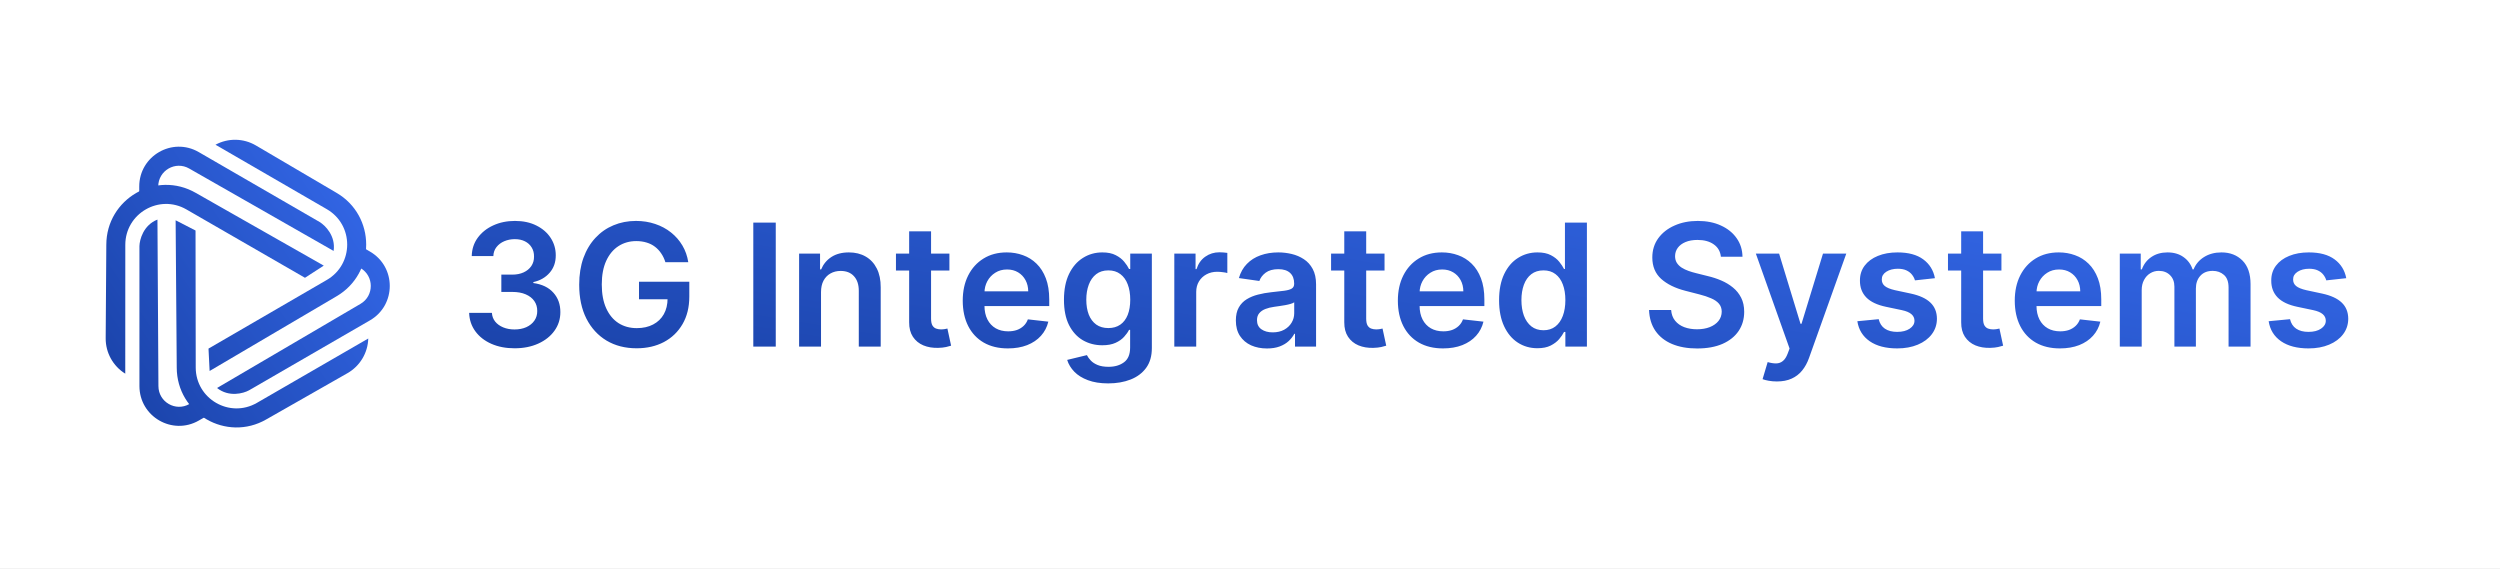
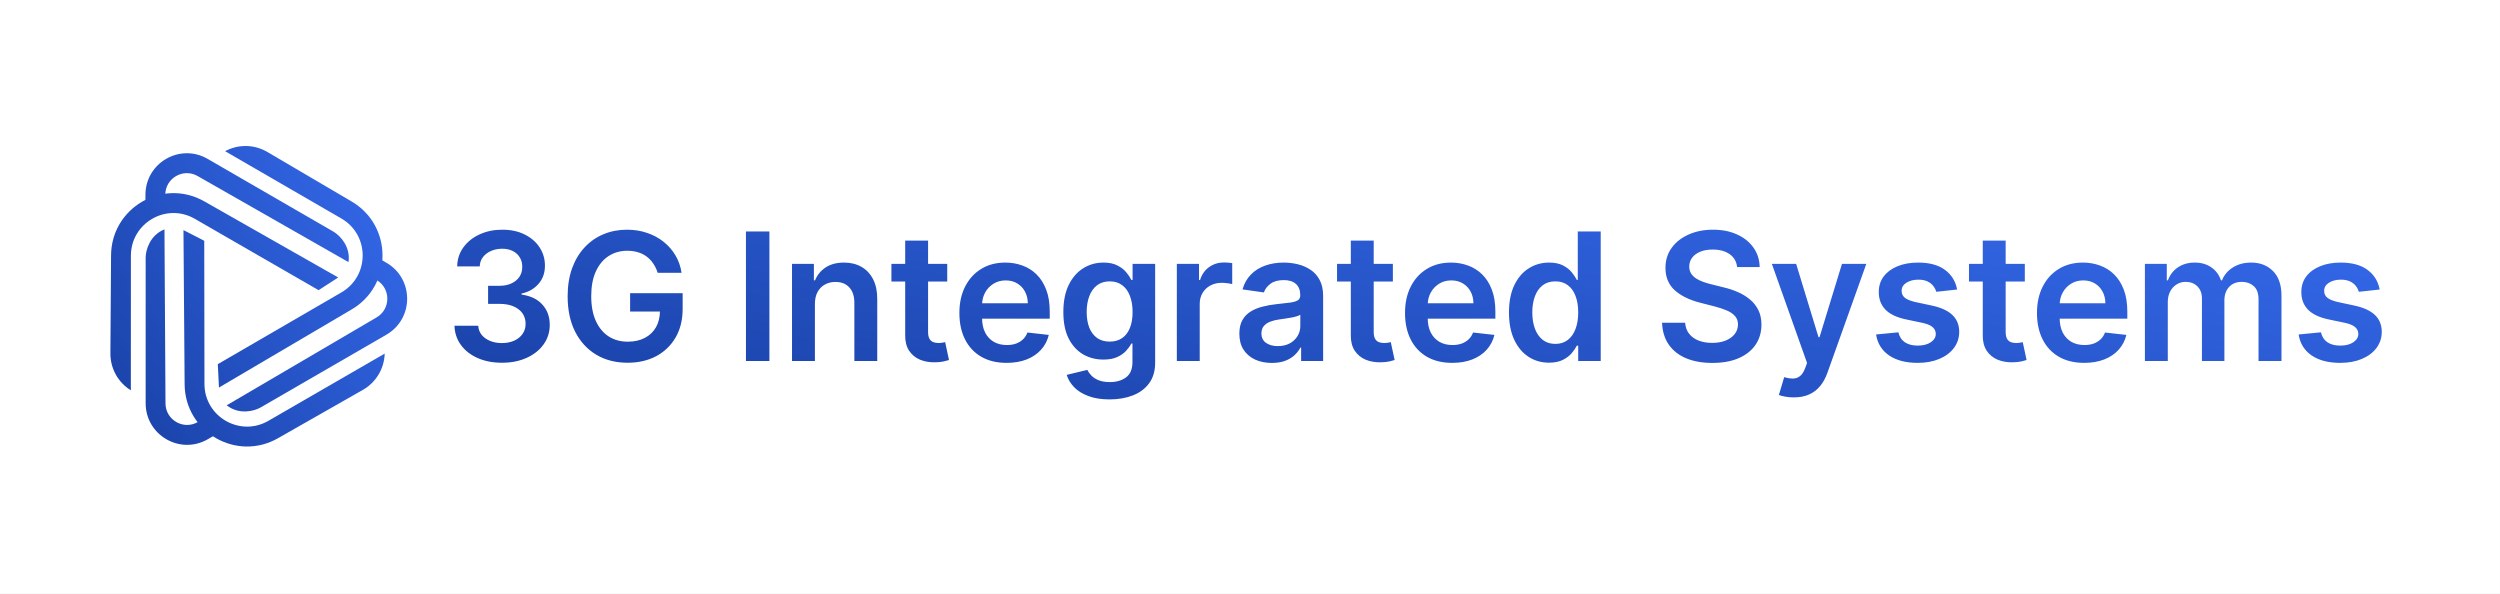
- <svg xmlns="http://www.w3.org/2000/svg" width="2200" height="500" viewBox="0 0 2200 500" fill="none">
-   <rect width="2200" height="500" fill="white" />
-   <path d="M452.846 306.491C445.175 306.491 438.357 305.178 432.391 302.55C426.461 299.922 421.773 296.264 418.329 291.577C414.884 286.889 413.055 281.474 412.842 275.33H432.871C433.048 278.278 434.025 280.852 435.8 283.054C437.576 285.22 439.938 286.907 442.885 288.114C445.832 289.322 449.135 289.925 452.793 289.925C456.699 289.925 460.161 289.251 463.18 287.901C466.198 286.516 468.56 284.599 470.264 282.148C471.969 279.698 472.803 276.875 472.768 273.679C472.803 270.376 471.951 267.464 470.211 264.943C468.471 262.422 465.95 260.451 462.647 259.031C459.38 257.61 455.438 256.9 450.822 256.9H441.18V241.665H450.822C454.621 241.665 457.942 241.009 460.783 239.695C463.659 238.381 465.914 236.534 467.548 234.155C469.181 231.74 469.98 228.952 469.945 225.792C469.98 222.702 469.288 220.021 467.867 217.749C466.482 215.44 464.511 213.647 461.955 212.369C459.433 211.09 456.468 210.451 453.059 210.451C449.721 210.451 446.631 211.055 443.79 212.262C440.95 213.469 438.659 215.192 436.919 217.429C435.179 219.631 434.256 222.259 434.149 225.312H415.133C415.275 219.205 417.033 213.842 420.406 209.226C423.815 204.574 428.361 200.952 434.043 198.359C439.724 195.732 446.099 194.418 453.165 194.418C460.445 194.418 466.766 195.785 472.129 198.519C477.526 201.218 481.699 204.858 484.646 209.439C487.594 214.02 489.067 219.08 489.067 224.62C489.103 230.763 487.292 235.913 483.634 240.067C480.012 244.222 475.254 246.939 469.359 248.217V249.07C477.029 250.135 482.906 252.976 486.99 257.592C491.109 262.173 493.151 267.873 493.116 274.691C493.116 280.799 491.376 286.268 487.896 291.097C484.451 295.891 479.692 299.656 473.62 302.39C467.583 305.124 460.658 306.491 452.846 306.491ZM585.547 230.746C584.66 227.869 583.434 225.295 581.872 223.022C580.345 220.714 578.498 218.743 576.332 217.109C574.202 215.476 571.751 214.251 568.981 213.434C566.211 212.582 563.193 212.156 559.926 212.156C554.067 212.156 548.846 213.629 544.265 216.577C539.684 219.524 536.08 223.857 533.452 229.574C530.86 235.256 529.564 242.18 529.564 250.348C529.564 258.587 530.86 265.565 533.452 271.282C536.045 276.999 539.649 281.349 544.265 284.332C548.882 287.28 554.244 288.754 560.352 288.754C565.892 288.754 570.686 287.688 574.734 285.558C578.818 283.427 581.961 280.408 584.162 276.502C586.364 272.56 587.465 267.944 587.465 262.653L591.939 263.345H562.323V247.898H606.588V261.001C606.588 270.341 604.599 278.42 600.622 285.238C596.645 292.056 591.176 297.312 584.216 301.005C577.256 304.663 569.265 306.491 560.246 306.491C550.196 306.491 541.371 304.237 533.772 299.727C526.208 295.181 520.295 288.736 516.034 280.391C511.808 272.01 509.695 262.067 509.695 250.561C509.695 241.754 510.938 233.888 513.424 226.964C515.945 220.039 519.461 214.162 523.971 209.332C528.481 204.467 533.772 200.774 539.844 198.253C545.917 195.696 552.522 194.418 559.66 194.418C565.697 194.418 571.325 195.305 576.545 197.081C581.765 198.821 586.4 201.307 590.448 204.538C594.532 207.77 597.888 211.605 600.515 216.044C603.143 220.483 604.866 225.384 605.682 230.746H585.547ZM682.667 195.909V305H662.904V195.909H682.667ZM722.497 257.06V305H703.214V223.182H721.645V237.085H722.604C724.486 232.504 727.486 228.864 731.606 226.165C735.76 223.466 740.892 222.116 747 222.116C752.646 222.116 757.564 223.324 761.755 225.739C765.981 228.153 769.248 231.651 771.556 236.232C773.9 240.813 775.054 246.371 775.018 252.905V305H755.736V255.888C755.736 250.419 754.315 246.14 751.474 243.05C748.669 239.961 744.78 238.416 739.809 238.416C736.435 238.416 733.434 239.162 730.807 240.653C728.214 242.109 726.172 244.222 724.681 246.992C723.225 249.762 722.497 253.118 722.497 257.06ZM835.476 223.182V238.097H788.442V223.182H835.476ZM800.054 203.58H819.336V280.391C819.336 282.983 819.727 284.972 820.508 286.357C821.325 287.706 822.39 288.629 823.704 289.126C825.018 289.624 826.474 289.872 828.072 289.872C829.28 289.872 830.381 289.783 831.375 289.606C832.405 289.428 833.186 289.268 833.719 289.126L836.968 304.201C835.938 304.556 834.464 304.947 832.547 305.373C830.665 305.799 828.356 306.048 825.622 306.119C820.792 306.261 816.442 305.533 812.572 303.935C808.701 302.301 805.629 299.78 803.356 296.371C801.119 292.962 800.018 288.7 800.054 283.587V203.58ZM886.946 306.598C878.743 306.598 871.658 304.893 865.692 301.484C859.762 298.04 855.199 293.175 852.002 286.889C848.806 280.568 847.208 273.129 847.208 264.57C847.208 256.154 848.806 248.768 852.002 242.411C855.234 236.019 859.744 231.048 865.532 227.496C871.321 223.91 878.121 222.116 885.934 222.116C890.976 222.116 895.735 222.933 900.209 224.567C904.719 226.165 908.696 228.651 912.141 232.024C915.621 235.398 918.355 239.695 920.344 244.915C922.333 250.099 923.327 256.278 923.327 263.452V269.364H856.264V256.367H904.843C904.808 252.674 904.009 249.389 902.446 246.513C900.884 243.601 898.7 241.31 895.895 239.641C893.125 237.972 889.893 237.138 886.2 237.138C882.258 237.138 878.796 238.097 875.813 240.014C872.83 241.896 870.504 244.382 868.835 247.472C867.201 250.526 866.367 253.881 866.331 257.539V268.885C866.331 273.643 867.201 277.727 868.941 281.136C870.681 284.51 873.114 287.102 876.239 288.913C879.364 290.689 883.022 291.577 887.212 291.577C890.017 291.577 892.556 291.186 894.829 290.405C897.102 289.588 899.073 288.398 900.742 286.836C902.411 285.273 903.672 283.338 904.524 281.03L922.528 283.054C921.392 287.812 919.225 291.967 916.029 295.518C912.869 299.034 908.821 301.768 903.885 303.722C898.949 305.639 893.302 306.598 886.946 306.598ZM975.222 337.386C968.298 337.386 962.35 336.445 957.378 334.563C952.406 332.717 948.411 330.231 945.393 327.106C942.374 323.981 940.279 320.518 939.107 316.719L956.472 312.511C957.254 314.109 958.39 315.689 959.882 317.251C961.373 318.849 963.379 320.163 965.901 321.193C968.458 322.259 971.671 322.791 975.542 322.791C981.011 322.791 985.539 321.46 989.125 318.796C992.712 316.168 994.505 311.836 994.505 305.799V290.298H993.546C992.552 292.287 991.096 294.329 989.178 296.424C987.296 298.519 984.793 300.277 981.668 301.697C978.578 303.118 974.69 303.828 970.002 303.828C963.717 303.828 958.017 302.354 952.904 299.407C947.825 296.424 943.777 291.985 940.759 286.09C937.776 280.16 936.284 272.738 936.284 263.825C936.284 254.84 937.776 247.259 940.759 241.08C943.777 234.865 947.843 230.16 952.957 226.964C958.07 223.732 963.77 222.116 970.056 222.116C974.85 222.116 978.791 222.933 981.881 224.567C985.006 226.165 987.492 228.1 989.338 230.373C991.185 232.61 992.588 234.723 993.546 236.712H994.612V223.182H1013.63V306.332C1013.63 313.327 1011.96 319.116 1008.62 323.697C1005.28 328.278 1000.72 331.705 994.931 333.977C989.143 336.25 982.573 337.386 975.222 337.386ZM975.382 288.7C979.466 288.7 982.946 287.706 985.823 285.717C988.699 283.729 990.883 280.87 992.374 277.141C993.866 273.413 994.612 268.938 994.612 263.718C994.612 258.569 993.866 254.059 992.374 250.188C990.919 246.317 988.752 243.317 985.876 241.186C983.035 239.02 979.537 237.937 975.382 237.937C971.085 237.937 967.499 239.055 964.622 241.293C961.746 243.53 959.58 246.602 958.124 250.508C956.668 254.379 955.94 258.782 955.94 263.718C955.94 268.725 956.668 273.111 958.124 276.875C959.615 280.604 961.799 283.516 964.676 285.611C967.588 287.67 971.156 288.7 975.382 288.7ZM1033.39 305V223.182H1052.09V236.818H1052.94C1054.43 232.095 1056.99 228.455 1060.61 225.898C1064.27 223.306 1068.44 222.01 1073.13 222.01C1074.19 222.01 1075.38 222.063 1076.7 222.17C1078.05 222.241 1079.16 222.365 1080.05 222.543V240.281C1079.24 239.996 1077.94 239.748 1076.16 239.535C1074.42 239.286 1072.74 239.162 1071.1 239.162C1067.59 239.162 1064.43 239.925 1061.62 241.452C1058.85 242.944 1056.67 245.021 1055.07 247.685C1053.47 250.348 1052.67 253.42 1052.67 256.9V305H1033.39ZM1114.94 306.651C1109.76 306.651 1105.09 305.728 1100.93 303.881C1096.81 301.999 1093.55 299.229 1091.13 295.572C1088.75 291.914 1087.56 287.404 1087.56 282.042C1087.56 277.425 1088.41 273.608 1090.12 270.589C1091.82 267.571 1094.15 265.156 1097.1 263.345C1100.04 261.534 1103.37 260.167 1107.06 259.244C1110.79 258.285 1114.64 257.592 1118.62 257.166C1123.41 256.669 1127.3 256.225 1130.28 255.835C1133.27 255.408 1135.43 254.769 1136.78 253.917C1138.17 253.029 1138.86 251.662 1138.86 249.815V249.496C1138.86 245.483 1137.67 242.376 1135.29 240.174C1132.91 237.972 1129.48 236.871 1125.01 236.871C1120.29 236.871 1116.54 237.901 1113.77 239.961C1111.04 242.021 1109.19 244.453 1108.23 247.259L1090.23 244.702C1091.65 239.73 1093.99 235.575 1097.26 232.237C1100.52 228.864 1104.52 226.342 1109.24 224.673C1113.97 222.969 1119.19 222.116 1124.9 222.116C1128.84 222.116 1132.77 222.578 1136.67 223.501C1140.58 224.425 1144.15 225.952 1147.38 228.082C1150.61 230.178 1153.21 233.036 1155.16 236.658C1157.15 240.281 1158.14 244.808 1158.14 250.241V305H1139.6V293.761H1138.97C1137.79 296.033 1136.14 298.164 1134.01 300.153C1131.92 302.106 1129.27 303.686 1126.07 304.893C1122.91 306.065 1119.2 306.651 1114.94 306.651ZM1119.95 292.482C1123.82 292.482 1127.18 291.719 1130.02 290.192C1132.86 288.629 1135.04 286.57 1136.57 284.013C1138.13 281.456 1138.91 278.668 1138.91 275.65V266.009C1138.31 266.506 1137.28 266.967 1135.82 267.393C1134.4 267.82 1132.8 268.192 1131.03 268.512C1129.25 268.832 1127.5 269.116 1125.76 269.364C1124.02 269.613 1122.51 269.826 1121.23 270.004C1118.35 270.394 1115.78 271.033 1113.5 271.921C1111.23 272.809 1109.44 274.052 1108.12 275.65C1106.81 277.212 1106.15 279.237 1106.15 281.722C1106.15 285.273 1107.45 287.955 1110.04 289.766C1112.63 291.577 1115.94 292.482 1119.95 292.482ZM1218.39 223.182V238.097H1171.35V223.182H1218.39ZM1182.96 203.58H1202.25V280.391C1202.25 282.983 1202.64 284.972 1203.42 286.357C1204.24 287.706 1205.3 288.629 1206.61 289.126C1207.93 289.624 1209.38 289.872 1210.98 289.872C1212.19 289.872 1213.29 289.783 1214.28 289.606C1215.31 289.428 1216.1 289.268 1216.63 289.126L1219.88 304.201C1218.85 304.556 1217.37 304.947 1215.46 305.373C1213.57 305.799 1211.27 306.048 1208.53 306.119C1203.7 306.261 1199.35 305.533 1195.48 303.935C1191.61 302.301 1188.54 299.78 1186.27 296.371C1184.03 292.962 1182.93 288.7 1182.96 283.587V203.58ZM1269.86 306.598C1261.65 306.598 1254.57 304.893 1248.6 301.484C1242.67 298.04 1238.11 293.175 1234.91 286.889C1231.72 280.568 1230.12 273.129 1230.12 264.57C1230.12 256.154 1231.72 248.768 1234.91 242.411C1238.14 236.019 1242.65 231.048 1248.44 227.496C1254.23 223.91 1261.03 222.116 1268.84 222.116C1273.89 222.116 1278.64 222.933 1283.12 224.567C1287.63 226.165 1291.61 228.651 1295.05 232.024C1298.53 235.398 1301.27 239.695 1303.25 244.915C1305.24 250.099 1306.24 256.278 1306.24 263.452V269.364H1239.17V256.367H1287.75C1287.72 252.674 1286.92 249.389 1285.36 246.513C1283.79 243.601 1281.61 241.31 1278.8 239.641C1276.03 237.972 1272.8 237.138 1269.11 237.138C1265.17 237.138 1261.71 238.097 1258.72 240.014C1255.74 241.896 1253.41 244.382 1251.75 247.472C1250.11 250.526 1249.28 253.881 1249.24 257.539V268.885C1249.24 273.643 1250.11 277.727 1251.85 281.136C1253.59 284.51 1256.02 287.102 1259.15 288.913C1262.27 290.689 1265.93 291.577 1270.12 291.577C1272.93 291.577 1275.47 291.186 1277.74 290.405C1280.01 289.588 1281.98 288.398 1283.65 286.836C1285.32 285.273 1286.58 283.338 1287.43 281.03L1305.44 283.054C1304.3 287.812 1302.14 291.967 1298.94 295.518C1295.78 299.034 1291.73 301.768 1286.79 303.722C1281.86 305.639 1276.21 306.598 1269.86 306.598ZM1352.91 306.438C1346.48 306.438 1340.73 304.787 1335.65 301.484C1330.58 298.182 1326.56 293.388 1323.62 287.102C1320.67 280.817 1319.19 273.182 1319.19 264.197C1319.19 255.107 1320.69 247.436 1323.67 241.186C1326.69 234.901 1330.75 230.16 1335.87 226.964C1340.98 223.732 1346.68 222.116 1352.97 222.116C1357.76 222.116 1361.7 222.933 1364.79 224.567C1367.88 226.165 1370.33 228.1 1372.14 230.373C1373.95 232.61 1375.36 234.723 1376.35 236.712H1377.15V195.909H1396.48V305H1377.52V292.109H1376.35C1375.36 294.098 1373.92 296.211 1372.04 298.448C1370.15 300.65 1367.67 302.532 1364.58 304.094C1361.49 305.657 1357.6 306.438 1352.91 306.438ZM1358.29 290.618C1362.38 290.618 1365.86 289.517 1368.73 287.315C1371.61 285.078 1373.79 281.971 1375.28 277.994C1376.78 274.016 1377.52 269.382 1377.52 264.091C1377.52 258.8 1376.78 254.201 1375.28 250.295C1373.83 246.388 1371.66 243.352 1368.79 241.186C1365.95 239.02 1362.45 237.937 1358.29 237.937C1354 237.937 1350.41 239.055 1347.53 241.293C1344.66 243.53 1342.49 246.619 1341.03 250.561C1339.58 254.503 1338.85 259.013 1338.85 264.091C1338.85 269.205 1339.58 273.768 1341.03 277.781C1342.53 281.758 1344.71 284.901 1347.59 287.209C1350.5 289.482 1354.07 290.618 1358.29 290.618ZM1514.38 225.898C1513.88 221.246 1511.79 217.624 1508.09 215.032C1504.44 212.44 1499.68 211.143 1493.82 211.143C1489.7 211.143 1486.16 211.765 1483.22 213.008C1480.27 214.251 1478.01 215.937 1476.45 218.068C1474.89 220.199 1474.09 222.631 1474.06 225.366C1474.06 227.638 1474.57 229.609 1475.6 231.278C1476.67 232.947 1478.1 234.368 1479.91 235.54C1481.73 236.676 1483.73 237.635 1485.93 238.416C1488.14 239.197 1490.35 239.854 1492.59 240.387L1502.82 242.944C1506.94 243.903 1510.9 245.199 1514.7 246.832C1518.53 248.466 1521.96 250.526 1524.98 253.011C1528.03 255.497 1530.45 258.498 1532.22 262.013C1534 265.529 1534.89 269.648 1534.89 274.371C1534.89 280.763 1533.25 286.392 1529.99 291.257C1526.72 296.087 1522 299.869 1515.82 302.603C1509.67 305.302 1502.23 306.651 1493.5 306.651C1485.01 306.651 1477.64 305.337 1471.39 302.71C1465.18 300.082 1460.31 296.246 1456.8 291.204C1453.32 286.161 1451.43 280.018 1451.15 272.773H1470.59C1470.88 276.573 1472.05 279.734 1474.11 282.255C1476.17 284.776 1478.85 286.658 1482.15 287.901C1485.49 289.144 1489.22 289.766 1493.34 289.766C1497.63 289.766 1501.4 289.126 1504.63 287.848C1507.9 286.534 1510.45 284.723 1512.3 282.415C1514.15 280.071 1515.09 277.337 1515.12 274.212C1515.09 271.371 1514.25 269.027 1512.62 267.18C1510.99 265.298 1508.7 263.736 1505.75 262.493C1502.84 261.214 1499.43 260.078 1495.52 259.084L1483.11 255.888C1474.13 253.58 1467.02 250.082 1461.8 245.394C1456.62 240.671 1454.03 234.403 1454.03 226.591C1454.03 220.163 1455.77 214.535 1459.25 209.705C1462.76 204.876 1467.54 201.129 1473.58 198.466C1479.61 195.767 1486.45 194.418 1494.08 194.418C1501.82 194.418 1508.61 195.767 1514.43 198.466C1520.29 201.129 1524.89 204.84 1528.23 209.599C1531.57 214.322 1533.29 219.755 1533.39 225.898H1514.38ZM1563.64 335.682C1561.01 335.682 1558.58 335.469 1556.34 335.043C1554.14 334.652 1552.38 334.19 1551.07 333.658L1555.54 318.636C1558.35 319.453 1560.85 319.844 1563.05 319.808C1565.25 319.773 1567.19 319.08 1568.86 317.731C1570.56 316.417 1572 314.215 1573.17 311.126L1574.82 306.705L1545.15 223.182H1565.61L1584.46 284.972H1585.32L1604.23 223.182H1624.73L1591.97 314.908C1590.45 319.24 1588.42 322.951 1585.9 326.04C1583.38 329.165 1580.29 331.545 1576.63 333.178C1573.01 334.847 1568.68 335.682 1563.64 335.682ZM1702.74 244.808L1685.17 246.726C1684.67 244.95 1683.8 243.281 1682.56 241.719C1681.35 240.156 1679.71 238.896 1677.66 237.937C1675.6 236.978 1673.07 236.499 1670.09 236.499C1666.08 236.499 1662.7 237.369 1659.97 239.109C1657.27 240.849 1655.94 243.104 1655.98 245.874C1655.94 248.253 1656.81 250.188 1658.59 251.68C1660.4 253.171 1663.38 254.396 1667.53 255.355L1681.49 258.338C1689.23 260.007 1694.98 262.653 1698.75 266.275C1702.55 269.897 1704.47 274.638 1704.5 280.497C1704.47 285.646 1702.96 290.192 1699.97 294.134C1697.03 298.04 1692.92 301.094 1687.67 303.295C1682.41 305.497 1676.38 306.598 1669.56 306.598C1659.54 306.598 1651.48 304.503 1645.38 300.312C1639.27 296.087 1635.63 290.21 1634.46 282.681L1653.26 280.87C1654.11 284.563 1655.92 287.351 1658.69 289.233C1661.46 291.115 1665.07 292.056 1669.51 292.056C1674.09 292.056 1677.76 291.115 1680.53 289.233C1683.34 287.351 1684.74 285.025 1684.74 282.255C1684.74 279.911 1683.83 277.976 1682.02 276.449C1680.25 274.922 1677.48 273.75 1673.71 272.933L1659.76 270.004C1651.91 268.37 1646.1 265.618 1642.34 261.747C1638.57 257.841 1636.71 252.905 1636.75 246.939C1636.71 241.896 1638.08 237.528 1640.85 233.835C1643.65 230.107 1647.54 227.23 1652.51 225.206C1657.52 223.146 1663.29 222.116 1669.82 222.116C1679.41 222.116 1686.96 224.158 1692.46 228.242C1698 232.326 1701.43 237.848 1702.74 244.808ZM1761.26 223.182V238.097H1714.22V223.182H1761.26ZM1725.84 203.58H1745.12V280.391C1745.12 282.983 1745.51 284.972 1746.29 286.357C1747.11 287.706 1748.17 288.629 1749.49 289.126C1750.8 289.624 1752.26 289.872 1753.85 289.872C1755.06 289.872 1756.16 289.783 1757.16 289.606C1758.19 289.428 1758.97 289.268 1759.5 289.126L1762.75 304.201C1761.72 304.556 1760.25 304.947 1758.33 305.373C1756.45 305.799 1754.14 306.048 1751.4 306.119C1746.57 306.261 1742.22 305.533 1738.35 303.935C1734.48 302.301 1731.41 299.78 1729.14 296.371C1726.9 292.962 1725.8 288.7 1725.84 283.587V203.58ZM1812.73 306.598C1804.52 306.598 1797.44 304.893 1791.47 301.484C1785.54 298.04 1780.98 293.175 1777.78 286.889C1774.59 280.568 1772.99 273.129 1772.99 264.57C1772.99 256.154 1774.59 248.768 1777.78 242.411C1781.02 236.019 1785.53 231.048 1791.31 227.496C1797.1 223.91 1803.9 222.116 1811.71 222.116C1816.76 222.116 1821.52 222.933 1825.99 224.567C1830.5 226.165 1834.48 228.651 1837.92 232.024C1841.4 235.398 1844.14 239.695 1846.13 244.915C1848.11 250.099 1849.11 256.278 1849.11 263.452V269.364H1782.05V256.367H1830.62C1830.59 252.674 1829.79 249.389 1828.23 246.513C1826.67 243.601 1824.48 241.31 1821.68 239.641C1818.91 237.972 1815.67 237.138 1811.98 237.138C1808.04 237.138 1804.58 238.097 1801.59 240.014C1798.61 241.896 1796.29 244.382 1794.62 247.472C1792.98 250.526 1792.15 253.881 1792.11 257.539V268.885C1792.11 273.643 1792.98 277.727 1794.72 281.136C1796.46 284.51 1798.9 287.102 1802.02 288.913C1805.15 290.689 1808.8 291.577 1812.99 291.577C1815.8 291.577 1818.34 291.186 1820.61 290.405C1822.88 289.588 1824.85 288.398 1826.52 286.836C1828.19 285.273 1829.45 283.338 1830.31 281.03L1848.31 283.054C1847.17 287.812 1845.01 291.967 1841.81 295.518C1838.65 299.034 1834.6 301.768 1829.67 303.722C1824.73 305.639 1819.08 306.598 1812.73 306.598ZM1865.42 305V223.182H1883.85V237.085H1884.81C1886.52 232.397 1889.34 228.739 1893.28 226.112C1897.22 223.448 1901.93 222.116 1907.4 222.116C1912.94 222.116 1917.61 223.466 1921.41 226.165C1925.24 228.828 1927.94 232.468 1929.5 237.085H1930.35C1932.16 232.539 1935.22 228.917 1939.52 226.218C1943.85 223.484 1948.98 222.116 1954.91 222.116C1962.44 222.116 1968.58 224.496 1973.34 229.254C1978.1 234.013 1980.48 240.955 1980.48 250.082V305H1961.14V253.065C1961.14 247.987 1959.79 244.276 1957.09 241.932C1954.4 239.553 1951.09 238.363 1947.19 238.363C1942.53 238.363 1938.89 239.819 1936.27 242.731C1933.67 245.607 1932.38 249.354 1932.38 253.97V305H1913.47V252.266C1913.47 248.04 1912.19 244.666 1909.63 242.145C1907.11 239.624 1903.81 238.363 1899.73 238.363C1896.96 238.363 1894.43 239.073 1892.16 240.494C1889.89 241.879 1888.08 243.849 1886.73 246.406C1885.38 248.928 1884.7 251.875 1884.7 255.249V305H1865.42ZM2064.71 244.808L2047.13 246.726C2046.63 244.95 2045.76 243.281 2044.52 241.719C2043.31 240.156 2041.68 238.896 2039.62 237.937C2037.56 236.978 2035.04 236.499 2032.05 236.499C2028.04 236.499 2024.67 237.369 2021.93 239.109C2019.23 240.849 2017.9 243.104 2017.94 245.874C2017.9 248.253 2018.77 250.188 2020.55 251.68C2022.36 253.171 2025.34 254.396 2029.5 255.355L2043.45 258.338C2051.19 260.007 2056.95 262.653 2060.71 266.275C2064.51 269.897 2066.43 274.638 2066.46 280.497C2066.43 285.646 2064.92 290.192 2061.94 294.134C2058.99 298.04 2054.89 301.094 2049.63 303.295C2044.38 305.497 2038.34 306.598 2031.52 306.598C2021.51 306.598 2013.45 304.503 2007.34 300.312C2001.23 296.087 1997.59 290.21 1996.42 282.681L2015.22 280.87C2016.07 284.563 2017.88 287.351 2020.65 289.233C2023.42 291.115 2027.03 292.056 2031.47 292.056C2036.05 292.056 2039.72 291.115 2042.49 289.233C2045.3 287.351 2046.7 285.025 2046.7 282.255C2046.7 279.911 2045.8 277.976 2043.99 276.449C2042.21 274.922 2039.44 273.75 2035.68 272.933L2021.72 270.004C2013.87 268.37 2008.07 265.618 2004.3 261.747C2000.54 257.841 1998.67 252.905 1998.71 246.939C1998.67 241.896 2000.04 237.528 2002.81 233.835C2005.62 230.107 2009.5 227.23 2014.48 225.206C2019.48 223.146 2025.25 222.116 2031.79 222.116C2041.38 222.116 2048.92 224.158 2054.43 228.242C2059.97 232.326 2063.39 237.848 2064.71 244.808Z" fill="url(#paint0_linear_47_44)" />
-   <path fill-rule="evenodd" clip-rule="evenodd" d="M287.601 184.085L189.623 127.361C200.763 121.331 214.238 121.568 225.16 127.986L295.962 169.586C330.98 189.86 331.01 240.495 296.015 260.809L184.464 326.464L183.481 306.765L287.636 246.32C311.511 232.461 311.491 197.916 287.601 184.085Z" fill="url(#paint1_linear_47_44)" />
-   <path fill-rule="evenodd" clip-rule="evenodd" d="M226.054 354.532L324.074 297.881C323.715 310.562 316.773 322.134 305.765 328.403L234.405 369.036C199.372 389.284 155.59 363.992 155.528 323.47L154.553 193.853L172.072 202.85L172.241 323.445C172.283 351.09 202.153 368.346 226.054 354.532Z" fill="url(#paint2_linear_47_44)" />
-   <path fill-rule="evenodd" clip-rule="evenodd" d="M110.271 215.45L110.229 328.825C99.447 322.174 92.915 310.364 93.001 297.678L93.558 215.444C93.573 174.923 137.326 149.58 172.382 169.787L284.908 233.75L268.372 244.452L164.048 184.301C140.131 170.515 110.281 187.805 110.271 215.45Z" fill="url(#paint3_linear_47_44)" />
-   <path d="M122.529 164.106C122.529 137.188 151.612 120.365 174.879 133.824L281.3 195.383C286.215 198.368 295.555 207.637 293.588 220.831L166.523 148.325C154.398 141.311 139.242 150.078 139.242 164.106V174.285L122.529 176.255L122.529 164.106Z" fill="url(#paint4_linear_47_44)" />
-   <path d="M175.052 370.02C151.785 383.478 122.702 366.655 122.702 339.738L122.702 216.619C122.825 210.861 126.167 198.123 138.554 193.232L139.415 339.738C139.415 353.765 154.571 362.532 166.696 355.518L175.494 350.429L185.554 363.945L175.052 370.02Z" fill="url(#paint5_linear_47_44)" />
-   <path d="M325.55 221.362C348.817 234.821 348.817 268.468 325.55 281.927L219.129 343.486C214.091 346.258 201.409 349.727 190.988 341.424L317.194 267.425C329.319 260.412 329.319 242.877 317.194 235.864L308.395 230.774L315.048 215.288L325.55 221.362Z" fill="url(#paint6_linear_47_44)" />
+ <svg xmlns="http://www.w3.org/2000/svg" width="4587" height="1089" viewBox="0 0 4587 1089" fill="none">
+   <rect width="4586.87" height="1089" fill="white" />
+   <path d="M920.959 665.55C904.252 665.55 889.402 662.688 876.409 656.965C863.492 651.242 853.283 643.275 845.78 633.066C838.278 622.856 834.295 611.062 833.831 597.681H877.453C877.839 604.101 879.966 609.708 883.834 614.503C887.701 619.221 892.844 622.895 899.264 625.525C905.683 628.154 912.876 629.469 920.843 629.469C929.35 629.469 936.891 628 943.466 625.061C950.04 622.044 955.183 617.868 958.896 612.531C962.608 607.194 964.426 601.046 964.348 594.085C964.426 586.892 962.57 580.549 958.78 575.058C954.99 569.567 949.498 565.274 942.305 562.18C935.19 559.087 926.605 557.54 916.55 557.54H895.551V524.359H916.55C924.826 524.359 932.057 522.928 938.245 520.067C944.51 517.205 949.421 513.183 952.979 508.001C956.537 502.742 958.277 496.67 958.2 489.787C958.277 483.058 956.769 477.218 953.675 472.268C950.659 467.241 946.366 463.335 940.797 460.551C935.306 457.766 928.848 456.374 921.423 456.374C914.152 456.374 907.423 457.689 901.236 460.319C895.048 462.948 890.06 466.699 886.27 471.572C882.48 476.367 880.469 482.091 880.237 488.742H838.82C839.129 475.439 842.957 463.76 850.305 453.706C857.73 443.574 867.63 435.685 880.005 430.038C892.38 424.315 906.263 421.453 921.655 421.453C937.51 421.453 951.277 424.431 962.956 430.387C974.712 436.265 983.8 444.192 990.22 454.17C996.639 464.147 999.849 475.169 999.849 487.234C999.927 500.615 995.982 511.829 988.016 520.879C980.127 529.928 969.762 535.845 956.923 538.629V540.485C973.63 542.806 986.43 548.993 995.325 559.048C1004.3 569.025 1008.74 581.439 1008.67 596.289C1008.67 609.592 1004.88 621.503 997.297 632.022C989.795 642.463 979.43 650.662 966.205 656.617C953.056 662.572 937.974 665.55 920.959 665.55ZM1206.72 500.576C1204.78 494.311 1202.11 488.704 1198.71 483.754C1195.38 478.726 1191.36 474.434 1186.64 470.876C1182 467.318 1176.67 464.65 1170.63 462.871C1164.6 461.015 1158.03 460.087 1150.91 460.087C1138.15 460.087 1126.78 463.296 1116.8 469.716C1106.83 476.135 1098.98 485.571 1093.25 498.024C1087.61 510.399 1084.78 525.481 1084.78 543.27C1084.78 561.213 1087.61 576.412 1093.25 588.864C1098.9 601.316 1106.75 610.791 1116.8 617.288C1126.86 623.707 1138.54 626.917 1151.84 626.917C1163.91 626.917 1174.35 624.597 1183.16 619.956C1192.06 615.315 1198.9 608.741 1203.7 600.233C1208.49 591.648 1210.89 581.594 1210.89 570.069L1220.64 571.578H1156.13V537.933H1252.54V566.473C1252.54 586.814 1248.21 604.41 1239.55 619.26C1230.89 634.11 1218.97 645.557 1203.82 653.601C1188.66 661.567 1171.25 665.55 1151.61 665.55C1129.72 665.55 1110.5 660.639 1093.95 650.816C1077.47 640.916 1064.6 626.878 1055.32 608.703C1046.11 590.449 1041.51 568.793 1041.51 543.734C1041.51 524.553 1044.22 507.421 1049.63 492.339C1055.12 477.257 1062.78 464.456 1072.6 453.938C1082.42 443.342 1093.95 435.298 1107.17 429.806C1120.4 424.238 1134.79 421.453 1150.33 421.453C1163.48 421.453 1175.74 423.387 1187.11 427.254C1198.48 431.044 1208.57 436.458 1217.39 443.496C1226.28 450.535 1233.59 458.888 1239.32 468.556C1245.04 478.224 1248.79 488.897 1250.57 500.576H1206.72ZM1411.71 424.702V662.302H1368.67V424.702H1411.71ZM1495.19 557.888V662.302H1453.19V484.102H1493.33V514.382H1495.42C1499.52 504.404 1506.06 496.477 1515.03 490.599C1524.08 484.721 1535.25 481.781 1548.56 481.781C1560.86 481.781 1571.57 484.411 1580.69 489.671C1589.9 494.93 1597.01 502.548 1602.04 512.526C1607.15 522.503 1609.66 534.607 1609.58 548.838V662.302H1567.58V555.335C1567.58 543.424 1564.49 534.104 1558.3 527.376C1552.19 520.647 1543.72 517.282 1532.9 517.282C1525.55 517.282 1519.01 518.906 1513.29 522.155C1507.64 525.326 1503.2 529.928 1499.95 535.961C1496.78 541.994 1495.19 549.303 1495.19 557.888ZM1737.99 484.102V516.586H1635.55V484.102H1737.99ZM1660.84 441.408H1702.84V608.703C1702.84 614.349 1703.69 618.68 1705.39 621.696C1707.17 624.635 1709.49 626.646 1712.35 627.729C1715.22 628.812 1718.39 629.353 1721.87 629.353C1724.5 629.353 1726.89 629.16 1729.06 628.773C1731.3 628.387 1733 628.038 1734.16 627.729L1741.24 660.562C1739 661.335 1735.79 662.186 1731.61 663.114C1727.51 664.042 1722.49 664.583 1716.53 664.738C1706.01 665.047 1696.54 663.462 1688.11 659.981C1679.68 656.424 1672.99 650.932 1668.04 643.507C1663.16 636.082 1660.77 626.801 1660.84 615.663V441.408ZM1846.83 665.782C1828.96 665.782 1813.53 662.07 1800.54 654.645C1787.62 647.142 1777.68 636.546 1770.72 622.856C1763.76 609.089 1760.28 592.886 1760.28 574.246C1760.28 555.915 1763.76 539.828 1770.72 525.983C1777.76 512.062 1787.58 501.233 1800.19 493.499C1812.79 485.687 1827.61 481.781 1844.62 481.781C1855.6 481.781 1865.97 483.56 1875.71 487.118C1885.54 490.599 1894.2 496.013 1901.7 503.36C1909.28 510.708 1915.24 520.067 1919.57 531.436C1923.9 542.728 1926.06 556.186 1926.06 571.81V584.687H1780V556.379H1885.81C1885.73 548.336 1883.99 541.181 1880.59 534.917C1877.18 528.574 1872.43 523.586 1866.32 519.951C1860.28 516.315 1853.25 514.498 1845.2 514.498C1836.62 514.498 1829.08 516.586 1822.58 520.763C1816.08 524.862 1811.02 530.276 1807.38 537.005C1803.82 543.656 1802.01 550.965 1801.93 558.932V583.643C1801.93 594.007 1803.82 602.902 1807.61 610.327C1811.4 617.674 1816.7 623.321 1823.51 627.265C1830.31 631.132 1838.28 633.066 1847.41 633.066C1853.52 633.066 1859.05 632.215 1864 630.513C1868.95 628.735 1873.24 626.144 1876.87 622.74C1880.51 619.337 1883.25 615.122 1885.11 610.095L1924.32 614.503C1921.85 624.867 1917.13 633.917 1910.17 641.651C1903.29 649.308 1894.47 655.263 1883.72 659.517C1872.97 663.694 1860.67 665.782 1846.83 665.782ZM2035.83 732.839C2020.74 732.839 2007.79 730.79 1996.96 726.69C1986.13 722.669 1977.43 717.254 1970.86 710.448C1964.28 703.642 1959.72 696.101 1957.17 687.825L1994.99 678.66C1996.69 682.14 1999.16 685.582 2002.41 688.985C2005.66 692.466 2010.03 695.328 2015.52 697.571C2021.09 699.891 2028.09 701.051 2036.52 701.051C2048.43 701.051 2058.29 698.151 2066.11 692.35C2073.92 686.626 2077.82 677.19 2077.82 664.042V630.281H2075.74C2073.57 634.613 2070.4 639.06 2066.22 643.623C2062.12 648.187 2056.67 652.015 2049.86 655.109C2043.13 658.203 2034.67 659.749 2024.46 659.749C2010.77 659.749 1998.35 656.54 1987.22 650.12C1976.16 643.623 1967.34 633.955 1960.76 621.116C1954.27 608.2 1951.02 592.035 1951.02 572.622C1951.02 553.054 1954.27 536.541 1960.76 523.083C1967.34 509.548 1976.19 499.3 1987.33 492.339C1998.47 485.301 2010.88 481.781 2024.57 481.781C2035.01 481.781 2043.6 483.56 2050.33 487.118C2057.13 490.599 2062.55 494.814 2066.57 499.764C2070.59 504.637 2073.65 509.238 2075.74 513.57H2078.06V484.102H2119.47V665.202C2119.47 680.439 2115.84 693.046 2108.57 703.023C2101.3 713.001 2091.36 720.464 2078.75 725.414C2066.14 730.364 2051.84 732.839 2035.83 732.839ZM2036.17 626.801C2045.07 626.801 2052.65 624.635 2058.91 620.304C2065.18 615.973 2069.93 609.747 2073.18 601.626C2076.43 593.504 2078.06 583.759 2078.06 572.39C2078.06 561.175 2076.43 551.352 2073.18 542.922C2070.01 534.491 2065.29 527.956 2059.03 523.315C2052.84 518.597 2045.22 516.238 2036.17 516.238C2026.82 516.238 2019 518.674 2012.74 523.547C2006.47 528.42 2001.76 535.11 1998.58 543.618C1995.41 552.048 1993.83 561.639 1993.83 572.39C1993.83 583.295 1995.41 592.847 1998.58 601.046C2001.83 609.167 2006.59 615.509 2012.85 620.072C2019.2 624.558 2026.97 626.801 2036.17 626.801ZM2159.25 662.302V484.102H2199.97V513.802H2201.83C2205.07 503.515 2210.64 495.587 2218.53 490.019C2226.5 484.372 2235.59 481.549 2245.8 481.549C2248.12 481.549 2250.71 481.665 2253.57 481.897C2256.51 482.052 2258.94 482.323 2260.88 482.71V521.343C2259.1 520.724 2256.28 520.183 2252.41 519.719C2248.62 519.177 2244.94 518.906 2241.39 518.906C2233.73 518.906 2226.85 520.569 2220.74 523.895C2214.7 527.144 2209.95 531.668 2206.47 537.469C2202.99 543.27 2201.25 549.96 2201.25 557.54V662.302H2159.25ZM2333.6 665.898C2322.31 665.898 2312.14 663.887 2303.09 659.865C2294.12 655.766 2287 649.733 2281.74 641.767C2276.56 633.801 2273.97 623.978 2273.97 612.299C2273.97 602.244 2275.82 593.93 2279.54 587.356C2283.25 580.781 2288.32 575.522 2294.74 571.578C2301.16 567.633 2308.39 564.655 2316.43 562.644C2324.55 560.556 2332.94 559.048 2341.61 558.12C2352.05 557.037 2360.52 556.07 2367.01 555.219C2373.51 554.291 2378.23 552.899 2381.17 551.043C2384.18 549.109 2385.69 546.131 2385.69 542.11V541.413C2385.69 532.674 2383.1 525.906 2377.92 521.111C2372.74 516.315 2365.27 513.918 2355.53 513.918C2345.24 513.918 2337.08 516.161 2331.05 520.647C2325.09 525.133 2321.07 530.431 2318.98 536.541L2279.77 530.972C2282.86 520.144 2287.97 511.095 2295.08 503.824C2302.2 496.477 2310.9 490.985 2321.19 487.35C2331.47 483.638 2342.84 481.781 2355.3 481.781C2363.88 481.781 2372.43 482.787 2380.94 484.798C2389.44 486.809 2397.22 490.135 2404.25 494.775C2411.29 499.338 2416.94 505.565 2421.19 513.454C2425.52 521.343 2427.69 531.204 2427.69 543.038V662.302H2387.32V637.822H2385.92C2383.37 642.772 2379.77 647.413 2375.13 651.744C2370.57 655.998 2364.81 659.44 2357.85 662.07C2350.96 664.622 2342.88 665.898 2333.6 665.898ZM2344.51 635.038C2352.94 635.038 2360.25 633.375 2366.43 630.049C2372.62 626.646 2377.38 622.16 2380.7 616.592C2384.11 611.023 2385.81 604.951 2385.81 598.377V577.378C2384.49 578.461 2382.25 579.467 2379.08 580.395C2375.99 581.323 2372.5 582.135 2368.64 582.831C2364.77 583.527 2360.94 584.146 2357.15 584.687C2353.36 585.229 2350.07 585.693 2347.29 586.079C2341.03 586.93 2335.42 588.322 2330.47 590.256C2325.52 592.19 2321.61 594.897 2318.75 598.377C2315.89 601.78 2314.46 606.189 2314.46 611.603C2314.46 619.337 2317.28 625.177 2322.93 629.121C2328.57 633.066 2335.77 635.038 2344.51 635.038ZM2555.64 484.102V516.586H2453.19V484.102H2555.64ZM2478.49 441.408H2520.48V608.703C2520.48 614.349 2521.33 618.68 2523.04 621.696C2524.81 624.635 2527.13 626.646 2530 627.729C2532.86 628.812 2536.03 629.353 2539.51 629.353C2542.14 629.353 2544.54 629.16 2546.7 628.773C2548.95 628.387 2550.65 628.038 2551.81 627.729L2558.88 660.562C2556.64 661.335 2553.43 662.186 2549.26 663.114C2545.16 664.042 2540.13 664.583 2534.17 664.738C2523.65 665.047 2514.18 663.462 2505.75 659.981C2497.32 656.424 2490.63 650.932 2485.68 643.507C2480.81 636.082 2478.41 626.801 2478.49 615.663V441.408ZM2664.47 665.782C2646.6 665.782 2631.17 662.07 2618.18 654.645C2605.26 647.142 2595.32 636.546 2588.36 622.856C2581.4 609.089 2577.92 592.886 2577.92 574.246C2577.92 555.915 2581.4 539.828 2588.36 525.983C2595.4 512.062 2605.22 501.233 2617.83 493.499C2630.44 485.687 2645.25 481.781 2662.26 481.781C2673.25 481.781 2683.61 483.56 2693.36 487.118C2703.18 490.599 2711.84 496.013 2719.34 503.36C2726.92 510.708 2732.88 520.067 2737.21 531.436C2741.54 542.728 2743.71 556.186 2743.71 571.81V584.687H2597.64V556.379H2703.45C2703.37 548.336 2701.63 541.181 2698.23 534.917C2694.83 528.574 2690.07 523.586 2683.96 519.951C2677.93 516.315 2670.89 514.498 2662.84 514.498C2654.26 514.498 2646.72 516.586 2640.22 520.763C2633.73 524.862 2628.66 530.276 2625.02 537.005C2621.47 543.656 2619.65 550.965 2619.57 558.932V583.643C2619.57 594.007 2621.47 602.902 2625.26 610.327C2629.05 617.674 2634.34 623.321 2641.15 627.265C2647.96 631.132 2655.92 633.066 2665.05 633.066C2671.16 633.066 2676.69 632.215 2681.64 630.513C2686.59 628.735 2690.88 626.144 2694.52 622.74C2698.15 619.337 2700.9 615.122 2702.75 610.095L2741.97 614.503C2739.49 624.867 2734.77 633.917 2727.81 641.651C2720.93 649.308 2712.11 655.263 2701.36 659.517C2690.61 663.694 2678.31 665.782 2664.47 665.782ZM2842.1 665.434C2828.1 665.434 2815.57 661.838 2804.51 654.645C2793.45 647.452 2784.71 637.01 2778.29 623.321C2771.87 609.631 2768.66 593.002 2768.66 573.434C2768.66 553.634 2771.91 536.928 2778.41 523.315C2784.98 509.625 2793.84 499.3 2804.97 492.339C2816.11 485.301 2828.53 481.781 2842.22 481.781C2852.66 481.781 2861.24 483.56 2867.97 487.118C2874.7 490.599 2880.04 494.814 2883.98 499.764C2887.93 504.637 2890.98 509.238 2893.15 513.57H2894.89V424.702H2937V662.302H2895.7V634.226H2893.15C2890.98 638.557 2887.85 643.159 2883.75 648.032C2879.65 652.827 2874.24 656.926 2867.51 660.329C2860.78 663.733 2852.31 665.434 2842.1 665.434ZM2853.82 630.978C2862.71 630.978 2870.29 628.58 2876.56 623.785C2882.82 618.912 2887.58 612.144 2890.83 603.482C2894.07 594.819 2895.7 584.726 2895.7 573.202C2895.7 561.678 2894.07 551.662 2890.83 543.154C2887.66 534.646 2882.94 528.033 2876.67 523.315C2870.48 518.597 2862.87 516.238 2853.82 516.238C2844.46 516.238 2836.65 518.674 2830.38 523.547C2824.12 528.42 2819.4 535.149 2816.23 543.734C2813.06 552.319 2811.47 562.142 2811.47 573.202C2811.47 584.339 2813.06 594.278 2816.23 603.018C2819.48 611.68 2824.23 618.525 2830.5 623.553C2836.84 628.503 2844.61 630.978 2853.82 630.978ZM3187.24 490.019C3186.15 479.887 3181.59 471.997 3173.55 466.351C3165.58 460.705 3155.22 457.882 3142.46 457.882C3133.48 457.882 3125.79 459.236 3119.37 461.943C3112.95 464.65 3108.04 468.324 3104.63 472.964C3101.23 477.605 3099.49 482.903 3099.41 488.858C3099.41 493.808 3100.54 498.101 3102.78 501.736C3105.1 505.371 3108.23 508.465 3112.18 511.017C3116.12 513.492 3120.49 515.581 3125.29 517.282C3130.08 518.984 3134.91 520.415 3139.79 521.575L3162.06 527.144C3171.03 529.232 3179.66 532.055 3187.93 535.613C3196.29 539.171 3203.75 543.656 3210.32 549.071C3216.98 554.485 3222.24 561.02 3226.1 568.677C3229.97 576.334 3231.9 585.306 3231.9 595.593C3231.9 609.515 3228.35 621.774 3221.23 632.37C3214.11 642.888 3203.83 651.126 3190.37 657.081C3176.99 662.959 3160.79 665.898 3141.76 665.898C3123.27 665.898 3107.23 663.037 3093.61 657.313C3080.08 651.59 3069.48 643.237 3061.82 632.254C3054.25 621.271 3050.15 607.89 3049.53 592.112H3091.87C3092.49 600.388 3095.04 607.272 3099.53 612.763C3104.02 618.254 3109.86 622.354 3117.05 625.061C3124.32 627.768 3132.44 629.121 3141.41 629.121C3150.77 629.121 3158.97 627.729 3166.01 624.945C3173.12 622.083 3178.69 618.138 3182.71 613.111C3186.74 608.006 3188.78 602.051 3188.86 595.245C3188.78 589.057 3186.97 583.953 3183.41 579.931C3179.85 575.831 3174.86 572.428 3168.44 569.721C3162.1 566.937 3154.68 564.462 3146.17 562.296L3119.14 555.335C3099.57 550.308 3084.1 542.69 3072.73 532.48C3061.44 522.194 3055.79 508.542 3055.79 491.527C3055.79 477.528 3059.58 465.269 3067.16 454.75C3074.82 444.231 3085.22 436.071 3098.37 430.271C3111.52 424.392 3126.41 421.453 3143.04 421.453C3159.9 421.453 3174.67 424.392 3187.35 430.271C3200.12 436.071 3210.13 444.154 3217.4 454.518C3224.67 464.804 3228.42 476.638 3228.66 490.019H3187.24ZM3291.26 729.127C3285.53 729.127 3280.23 728.663 3275.36 727.735C3270.57 726.884 3266.74 725.878 3263.88 724.718L3273.62 692.002C3279.73 693.781 3285.18 694.631 3289.98 694.554C3294.78 694.477 3298.99 692.969 3302.63 690.029C3306.34 687.168 3309.47 682.372 3312.02 675.644L3315.62 666.014L3251 484.102H3295.55L3336.62 618.68H3338.47L3379.66 484.102H3424.33L3352.98 683.881C3349.65 693.317 3345.24 701.399 3339.75 708.128C3334.26 714.934 3327.53 720.116 3319.56 723.674C3311.68 727.309 3302.24 729.127 3291.26 729.127ZM3590.96 531.204L3552.68 535.381C3551.6 531.513 3549.7 527.878 3546.99 524.475C3544.36 521.072 3540.81 518.326 3536.32 516.238C3531.83 514.15 3526.34 513.106 3519.85 513.106C3511.11 513.106 3503.76 515.001 3497.8 518.79C3491.93 522.58 3489.03 527.492 3489.1 533.524C3489.03 538.706 3490.92 542.922 3494.79 546.17C3498.73 549.419 3505.23 552.087 3514.28 554.175L3544.67 560.672C3561.53 564.307 3574.06 570.069 3582.26 577.958C3590.54 585.847 3594.72 596.173 3594.79 608.935C3594.72 620.149 3591.43 630.049 3584.93 638.635C3578.51 647.142 3569.58 653.794 3558.13 658.589C3546.68 663.385 3533.54 665.782 3518.69 665.782C3496.88 665.782 3479.32 661.219 3466.02 652.092C3452.71 642.888 3444.78 630.088 3442.23 613.691L3483.19 609.747C3485.04 617.79 3488.99 623.862 3495.02 627.961C3501.05 632.06 3508.9 634.11 3518.57 634.11C3528.55 634.11 3536.55 632.06 3542.59 627.961C3548.7 623.862 3551.75 618.796 3551.75 612.763C3551.75 607.658 3549.78 603.443 3545.83 600.117C3541.97 596.792 3535.93 594.239 3527.74 592.46L3497.34 586.079C3480.25 582.522 3467.6 576.528 3459.4 568.097C3451.2 559.589 3447.14 548.838 3447.22 535.845C3447.14 524.862 3450.12 515.349 3456.15 507.305C3462.26 499.184 3470.73 492.919 3481.56 488.51C3492.47 484.024 3505.04 481.781 3519.27 481.781C3540.15 481.781 3556.58 486.229 3568.57 495.123C3580.64 504.018 3588.1 516.045 3590.96 531.204ZM3715.14 484.102V516.586H3612.7V484.102H3715.14ZM3637.99 441.408H3679.99V608.703C3679.99 614.349 3680.84 618.68 3682.54 621.696C3684.32 624.635 3686.64 626.646 3689.5 627.729C3692.36 628.812 3695.53 629.353 3699.01 629.353C3701.64 629.353 3704.04 629.16 3706.21 628.773C3708.45 628.387 3710.15 628.038 3711.31 627.729L3718.39 660.562C3716.15 661.335 3712.94 662.186 3708.76 663.114C3704.66 664.042 3699.63 664.583 3693.68 664.738C3683.16 665.047 3673.68 663.462 3665.25 659.981C3656.82 656.424 3650.13 650.932 3645.18 643.507C3640.31 636.082 3637.91 626.801 3637.99 615.663V441.408ZM3823.97 665.782C3806.11 665.782 3790.68 662.07 3777.68 654.645C3764.77 647.142 3754.83 636.546 3747.87 622.856C3740.91 609.089 3737.43 592.886 3737.43 574.246C3737.43 555.915 3740.91 539.828 3747.87 525.983C3754.91 512.062 3764.73 501.233 3777.34 493.499C3789.94 485.687 3804.75 481.781 3821.77 481.781C3832.75 481.781 3843.12 483.56 3852.86 487.118C3862.68 490.599 3871.35 496.013 3878.85 503.36C3886.43 510.708 3892.38 520.067 3896.72 531.436C3901.05 542.728 3903.21 556.186 3903.21 571.81V584.687H3757.15V556.379H3862.95C3862.88 548.336 3861.14 541.181 3857.73 534.917C3854.33 528.574 3849.57 523.586 3843.46 519.951C3837.43 516.315 3830.39 514.498 3822.35 514.498C3813.76 514.498 3806.22 516.586 3799.73 520.763C3793.23 524.862 3788.16 530.276 3784.53 537.005C3780.97 543.656 3779.15 550.965 3779.08 558.932V583.643C3779.08 594.007 3780.97 602.902 3784.76 610.327C3788.55 617.674 3793.85 623.321 3800.65 627.265C3807.46 631.132 3815.43 633.066 3824.55 633.066C3830.66 633.066 3836.19 632.215 3841.14 630.513C3846.09 628.735 3850.39 626.144 3854.02 622.74C3857.66 619.337 3860.4 615.122 3862.26 610.095L3901.47 614.503C3899 624.867 3894.28 633.917 3887.32 641.651C3880.43 649.308 3871.62 655.263 3860.87 659.517C3850.12 663.694 3837.82 665.782 3823.97 665.782ZM3935.47 662.302V484.102H3975.62V514.382H3977.7C3981.42 504.172 3987.57 496.206 3996.15 490.483C4004.74 484.682 4014.98 481.781 4026.89 481.781C4038.96 481.781 4049.13 484.721 4057.41 490.599C4065.76 496.399 4071.64 504.327 4075.04 514.382H4076.9C4080.84 504.482 4087.49 496.593 4096.85 490.715C4106.29 484.759 4117.46 481.781 4130.38 481.781C4146.78 481.781 4160.16 486.963 4170.52 497.328C4180.89 507.692 4186.07 522.812 4186.07 542.69V662.302H4143.95V549.187C4143.95 538.126 4141.02 530.044 4135.14 524.939C4129.26 519.757 4122.07 517.166 4113.56 517.166C4103.43 517.166 4095.5 520.337 4089.78 526.679C4084.13 532.944 4081.31 541.104 4081.31 551.159V662.302H4040.12V547.446C4040.12 538.242 4037.34 530.895 4031.77 525.403C4026.28 519.912 4019.08 517.166 4010.19 517.166C4004.16 517.166 3998.66 518.713 3993.71 521.807C3988.76 524.823 3984.82 529.116 3981.88 534.685C3978.94 540.176 3977.47 546.596 3977.47 553.943V662.302H3935.47ZM4366.25 531.204L4327.97 535.381C4326.88 531.513 4324.99 527.878 4322.28 524.475C4319.65 521.072 4316.09 518.326 4311.61 516.238C4307.12 514.15 4301.63 513.106 4295.13 513.106C4286.39 513.106 4279.05 515.001 4273.09 518.79C4267.21 522.58 4264.31 527.492 4264.39 533.524C4264.31 538.706 4266.21 542.922 4270.07 546.17C4274.02 549.419 4280.52 552.087 4289.56 554.175L4319.96 560.672C4336.82 564.307 4349.35 570.069 4357.55 577.958C4365.83 585.847 4370 596.173 4370.08 608.935C4370 620.149 4366.72 630.049 4360.22 638.635C4353.8 647.142 4344.87 653.794 4333.42 658.589C4321.97 663.385 4308.82 665.782 4293.97 665.782C4272.16 665.782 4254.61 661.219 4241.3 652.092C4228 642.888 4220.07 630.088 4217.52 613.691L4258.47 609.747C4260.33 617.79 4264.27 623.862 4270.31 627.961C4276.34 632.06 4284.19 634.11 4293.86 634.11C4303.83 634.11 4311.84 632.06 4317.87 627.961C4323.98 623.862 4327.04 618.796 4327.04 612.763C4327.04 607.658 4325.07 603.443 4321.12 600.117C4317.25 596.792 4311.22 594.239 4303.02 592.46L4272.63 586.079C4255.53 582.522 4242.89 576.528 4234.69 568.097C4226.49 559.589 4222.43 548.838 4222.51 535.845C4222.43 524.862 4225.41 515.349 4231.44 507.305C4237.55 499.184 4246.02 492.919 4256.85 488.51C4267.75 484.024 4280.32 481.781 4294.55 481.781C4315.44 481.781 4331.87 486.229 4343.86 495.123C4355.93 504.018 4363.39 516.045 4366.25 531.204Z" fill="url(#paint0_linear_49_48)" />
+   <path fill-rule="evenodd" clip-rule="evenodd" d="M626.394 400.936L412.999 277.391C437.263 264.259 466.61 264.776 490.399 278.753L644.606 369.359C720.875 413.515 720.939 523.798 644.721 568.042L401.763 711.039L399.622 668.133L626.472 536.486C678.472 506.301 678.428 431.061 626.394 400.936Z" fill="url(#paint1_linear_49_48)" />
+   <path fill-rule="evenodd" clip-rule="evenodd" d="M492.345 772.17L705.832 648.784C705.051 676.403 689.931 701.609 665.955 715.261L510.534 803.761C434.232 847.86 338.875 792.774 338.74 704.519L336.616 422.211L374.773 441.806L375.14 704.463C375.232 764.675 440.289 802.257 492.345 772.17Z" fill="url(#paint2_linear_49_48)" />
+   <path fill-rule="evenodd" clip-rule="evenodd" d="M240.17 469.25L240.079 716.182C216.596 701.694 202.369 675.972 202.556 648.343L203.77 469.237C203.802 380.982 299.096 325.785 375.449 369.796L620.531 509.107L584.515 532.417L357.297 401.408C305.206 371.382 240.192 409.039 240.17 469.25Z" fill="url(#paint3_linear_49_48)" />
+   <path d="M266.868 357.423C266.868 298.797 330.212 262.155 380.887 291.468L612.671 425.544C623.377 432.046 643.718 452.234 639.436 480.971L362.686 323.052C336.278 307.776 303.268 326.871 303.268 357.423V379.593L266.868 383.884L266.868 357.423Z" fill="url(#paint4_linear_49_48)" />
+   <path d="M381.263 805.903C330.589 835.216 267.245 798.574 267.245 739.948L267.245 471.796C267.512 459.256 274.792 431.512 301.772 420.86L303.645 739.948C303.645 770.5 336.655 789.595 363.063 774.319L382.227 763.234L404.136 792.672L381.263 805.903Z" fill="url(#paint5_linear_49_48)" />
+   <path d="M709.048 482.128C759.723 511.441 759.723 584.723 709.048 614.036L477.264 748.112C466.291 754.151 438.67 761.706 415.972 743.622L690.848 582.452C717.256 567.177 717.256 528.987 690.848 513.711L671.684 502.626L686.176 468.897L709.048 482.128Z" fill="url(#paint6_linear_49_48)" />
  <defs>
-     <linearGradient id="paint0_linear_47_44" x1="2073.41" y1="201.137" x2="2014.86" y2="562.482" gradientUnits="userSpaceOnUse">
+     <linearGradient id="paint0_linear_49_48" x1="4384.44" y1="437.753" x2="4255.58" y2="1221.39" gradientUnits="userSpaceOnUse">
      <stop stop-color="#3468E9" />
      <stop offset="1" stop-color="#1B44AB" />
    </linearGradient>
-     <linearGradient id="paint1_linear_47_44" x1="343.061" y1="181.613" x2="105.268" y2="339.653" gradientUnits="userSpaceOnUse">
+     <linearGradient id="paint1_linear_49_48" x1="747.187" y1="395.553" x2="229.274" y2="739.764" gradientUnits="userSpaceOnUse">
      <stop stop-color="#3468E9" />
      <stop offset="1" stop-color="#1B44AB" />
    </linearGradient>
-     <linearGradient id="paint2_linear_47_44" x1="343.061" y1="181.613" x2="105.268" y2="339.653" gradientUnits="userSpaceOnUse">
+     <linearGradient id="paint2_linear_49_48" x1="747.187" y1="395.553" x2="229.274" y2="739.764" gradientUnits="userSpaceOnUse">
      <stop stop-color="#3468E9" />
      <stop offset="1" stop-color="#1B44AB" />
    </linearGradient>
-     <linearGradient id="paint3_linear_47_44" x1="343.061" y1="181.613" x2="105.268" y2="339.653" gradientUnits="userSpaceOnUse">
+     <linearGradient id="paint3_linear_49_48" x1="747.187" y1="395.553" x2="229.274" y2="739.764" gradientUnits="userSpaceOnUse">
      <stop stop-color="#3468E9" />
      <stop offset="1" stop-color="#1B44AB" />
    </linearGradient>
-     <linearGradient id="paint4_linear_47_44" x1="343.061" y1="181.613" x2="105.268" y2="339.653" gradientUnits="userSpaceOnUse">
+     <linearGradient id="paint4_linear_49_48" x1="747.187" y1="395.553" x2="229.274" y2="739.764" gradientUnits="userSpaceOnUse">
      <stop stop-color="#3468E9" />
      <stop offset="1" stop-color="#1B44AB" />
    </linearGradient>
-     <linearGradient id="paint5_linear_47_44" x1="343.061" y1="181.613" x2="105.268" y2="339.653" gradientUnits="userSpaceOnUse">
+     <linearGradient id="paint5_linear_49_48" x1="747.187" y1="395.553" x2="229.274" y2="739.764" gradientUnits="userSpaceOnUse">
      <stop stop-color="#3468E9" />
      <stop offset="1" stop-color="#1B44AB" />
    </linearGradient>
-     <linearGradient id="paint6_linear_47_44" x1="343.061" y1="181.613" x2="105.268" y2="339.653" gradientUnits="userSpaceOnUse">
+     <linearGradient id="paint6_linear_49_48" x1="747.187" y1="395.553" x2="229.274" y2="739.764" gradientUnits="userSpaceOnUse">
      <stop stop-color="#3468E9" />
      <stop offset="1" stop-color="#1B44AB" />
    </linearGradient>
  </defs>
</svg>
